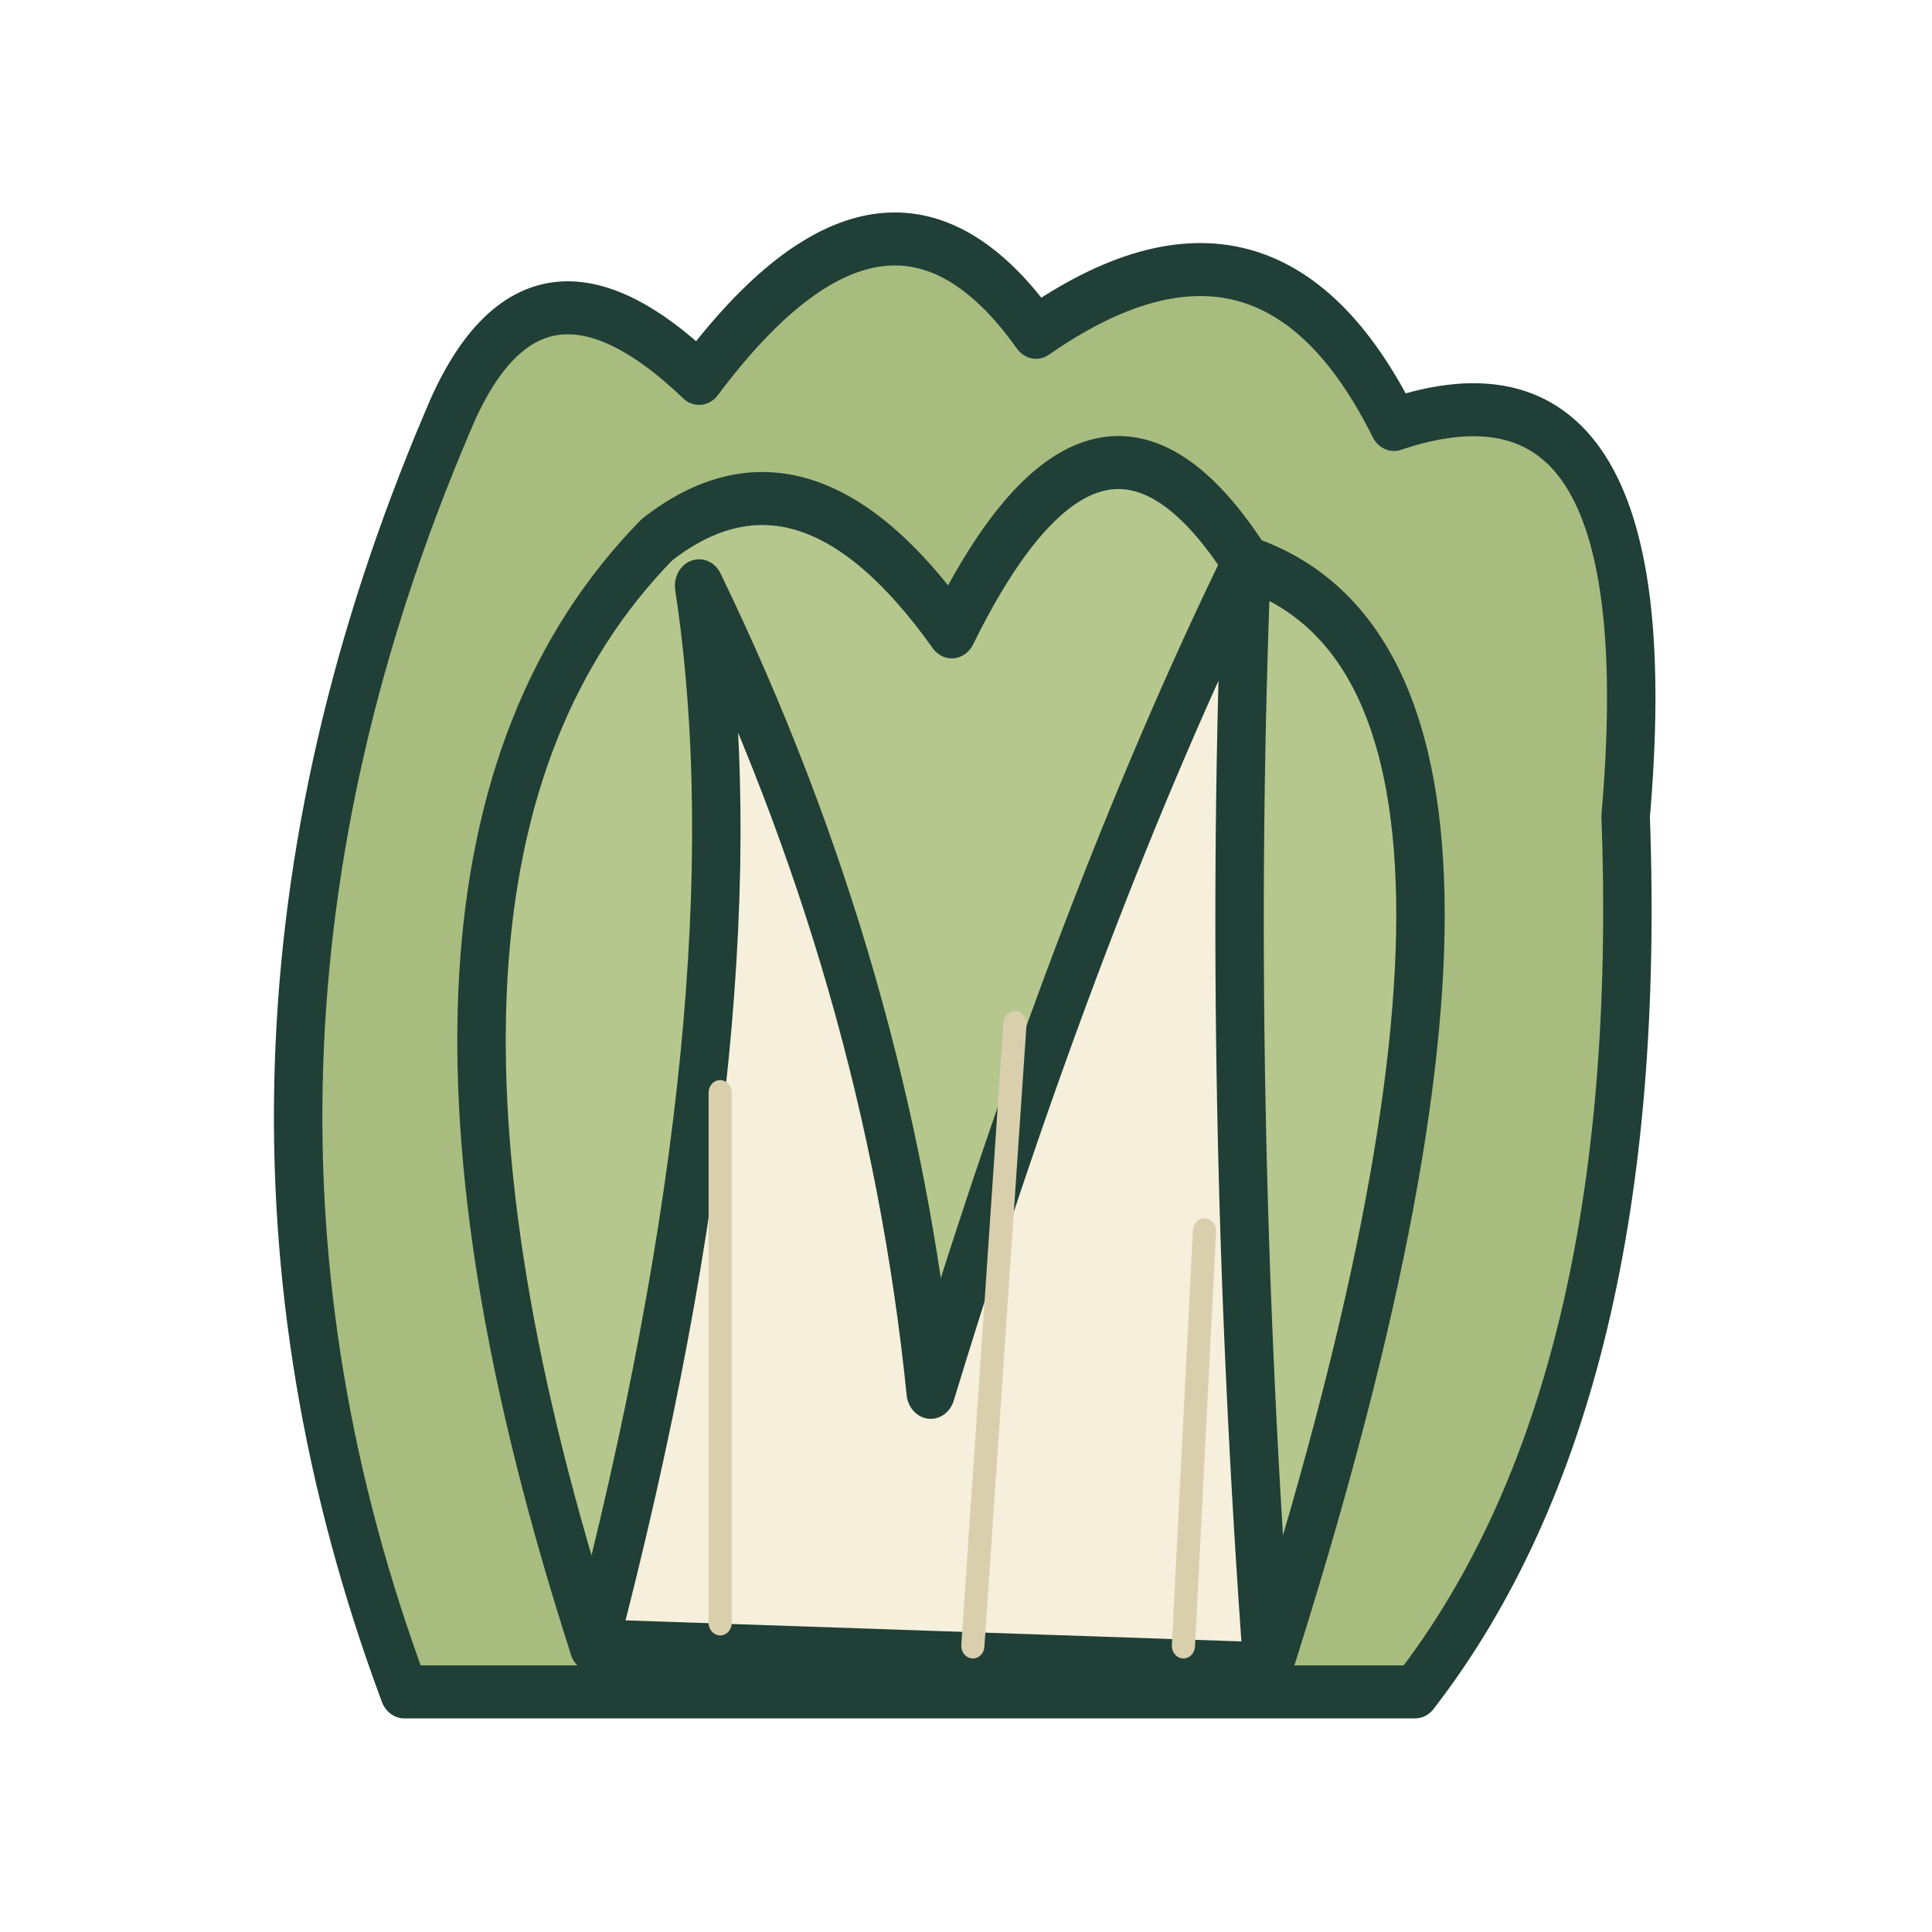
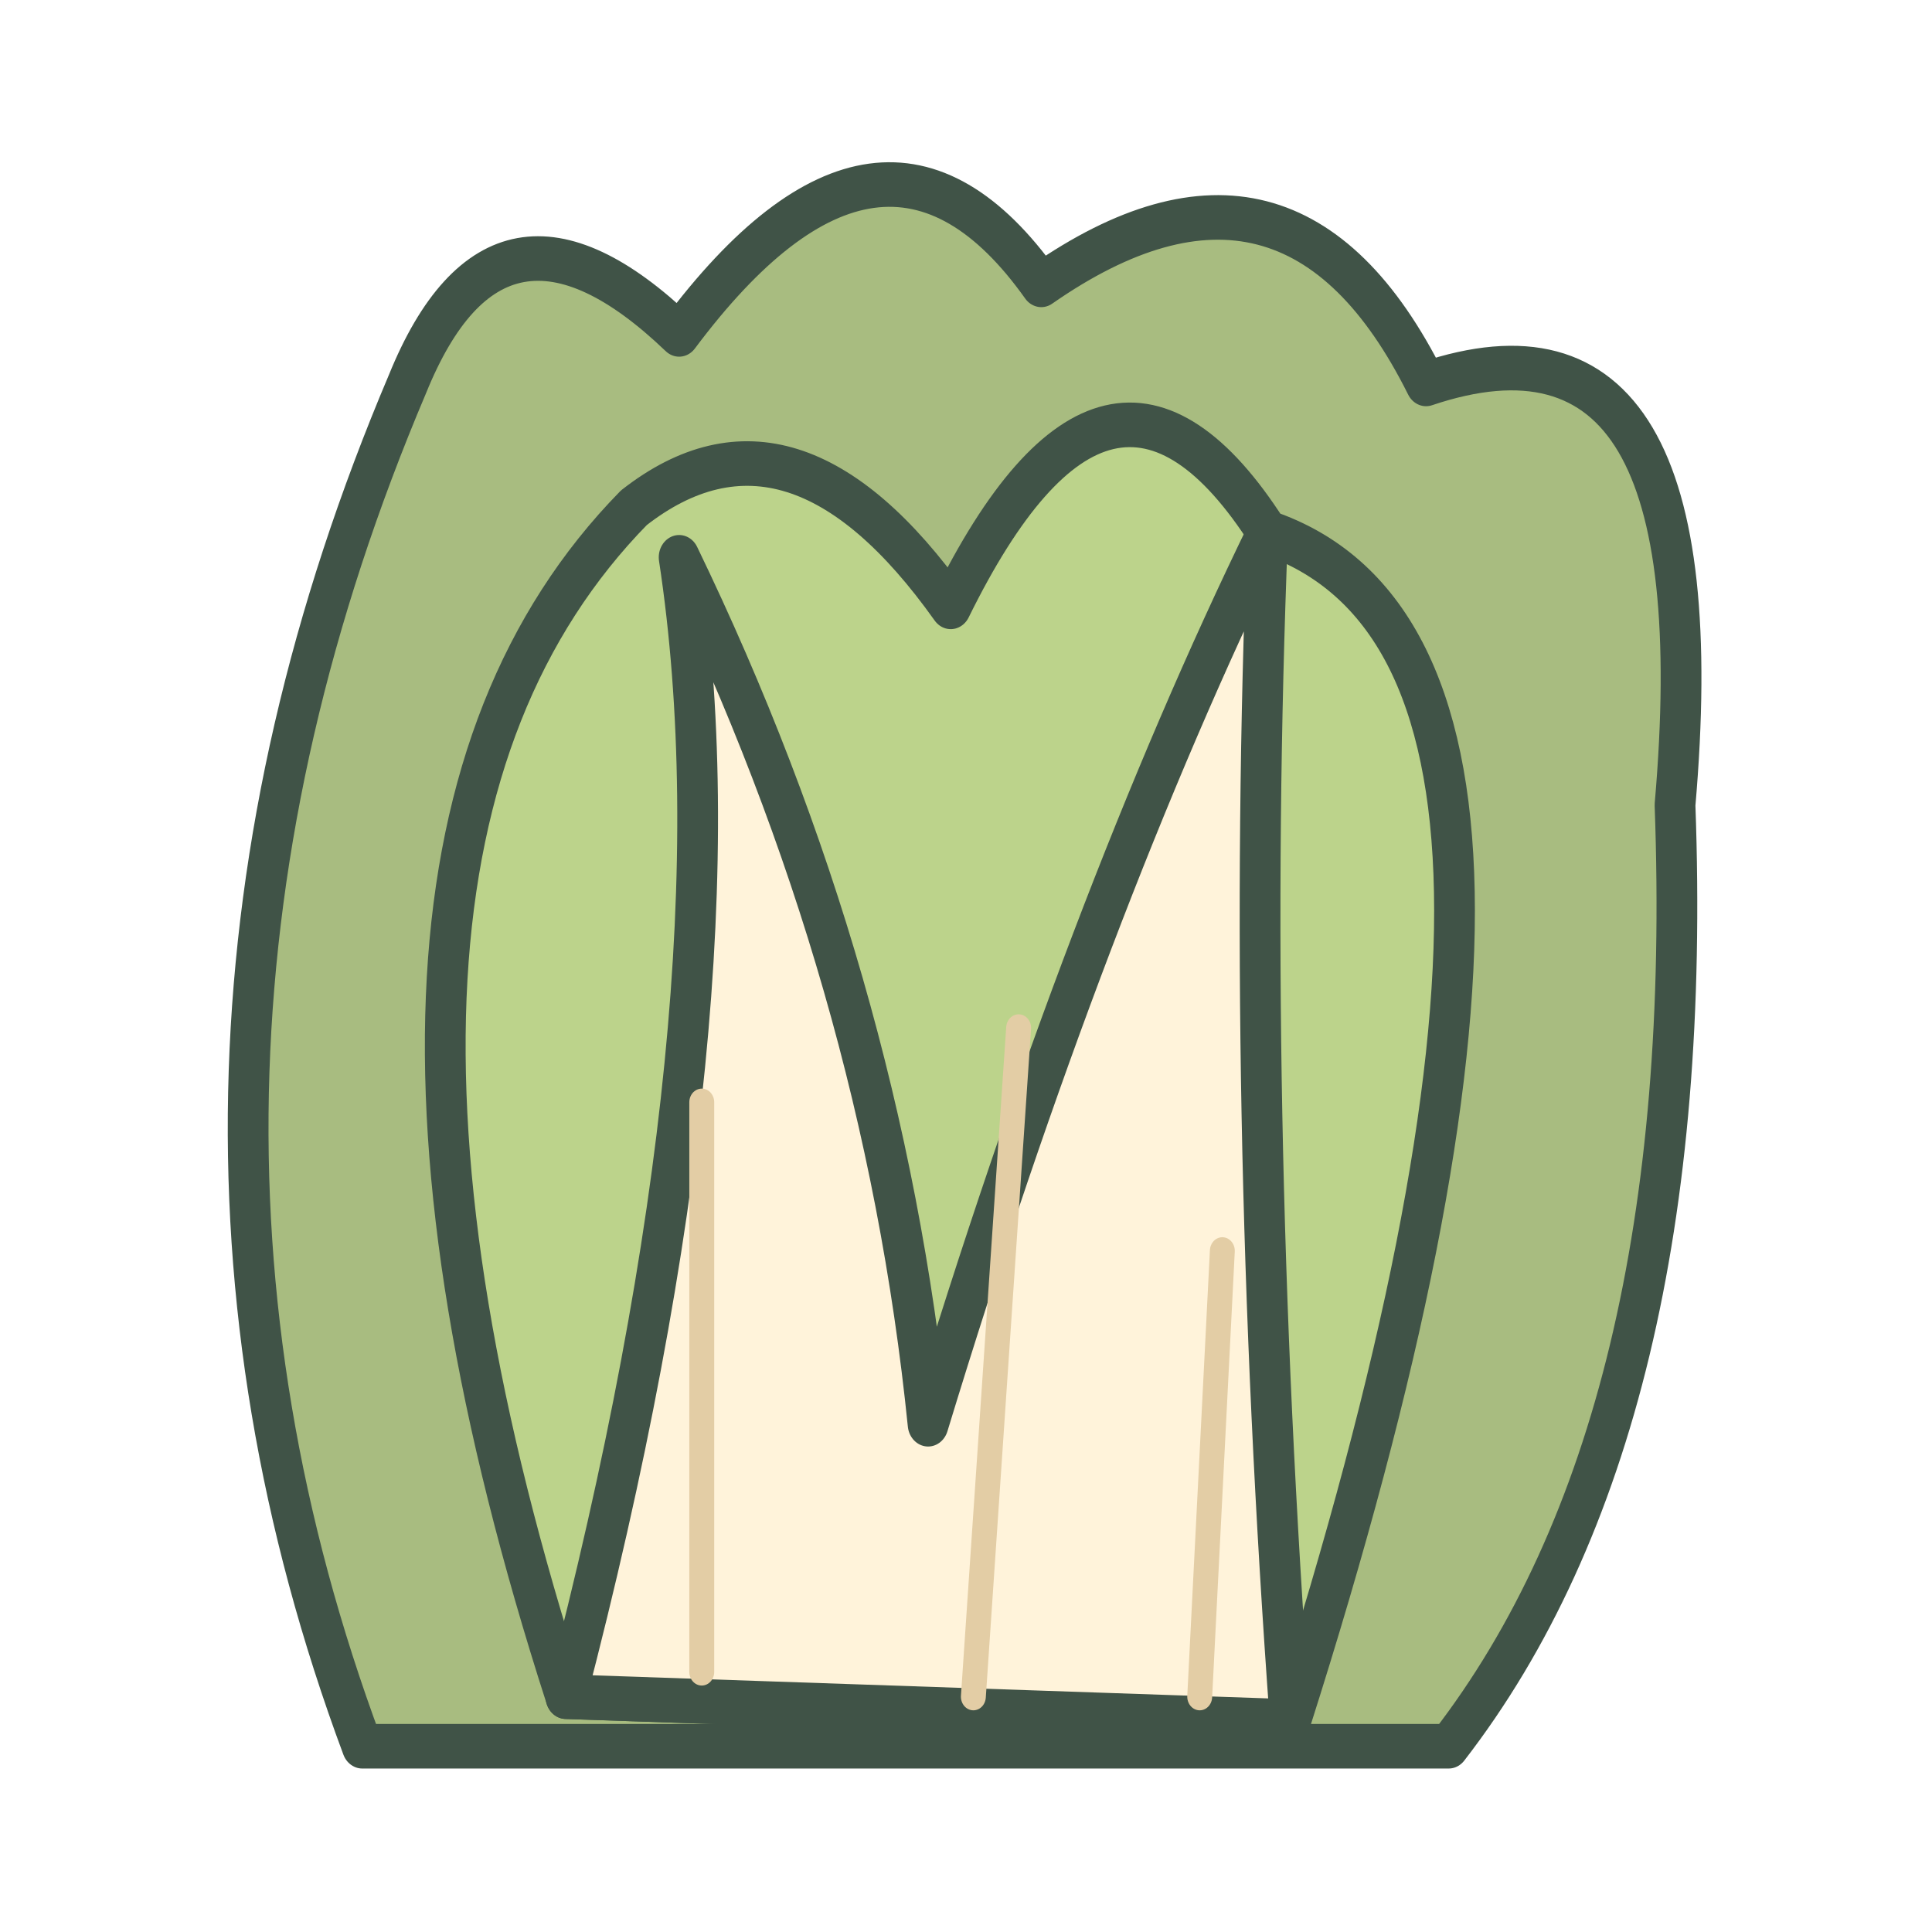
<svg xmlns="http://www.w3.org/2000/svg" width="96" height="96" viewBox="0 0 96 96">
-   <g transform="translate(-4.52871 -23.565) rotate(0) scale(1.14504 1.14504)">
+   <g transform="translate(-8.46157 -28.92312) rotate(0) scale(1.23077 1.23077)">
    <g transform="translate(3.224138 15) rotate(0) scale(0.9137931 1)">
-       <path d="M 20 79 Q 9 52 22 24 Q 26 15 34 22 Q 43 11 50 20 Q 61 13 67 24 Q 80 20 78 41 Q 79 66 68 79 Z" fill="#A8BC80" stroke="#203F36" stroke-width="2.3" stroke-linecap="round" stroke-linejoin="round" />
-       <path d="M 29 77 Q 17 43 32 29 Q 39 24 46 33 Q 53 20 60 30 Q 76 35 61 78 Z" fill="#B5C78C" stroke="#203F36" stroke-width="2.3" stroke-linecap="round" stroke-linejoin="round" />
-       <path d="M 29 77 Q 37 49 34 31 Q 43 48 45 66 Q 52 45 60 30 Q 59 53 61 78 Z" fill="#F5EFDC" stroke="#203F36" stroke-width="2.3" stroke-linecap="round" stroke-linejoin="round" />
-       <path d="M 35 76 L 35 53 M 47 77 L 49 50 M 57 77 L 58 59" fill="none" stroke="#D9CFAD" stroke-width="1.1" stroke-linecap="round" stroke-linejoin="round" />
+       <path d="M 20 79 Q 9 52 22 24 Q 26 15 34 22 Q 43 11 50 20 Q 61 13 67 24 Q 80 20 78 41 Q 79 66 68 79 Z" fill="#A8BC80" stroke="#405347" stroke-width="1.8" stroke-linecap="round" stroke-linejoin="round" />
+       <path d="M 29 77 Q 17 43 32 29 Q 39 24 46 33 Q 53 20 60 30 Q 76 35 61 78 Z" fill="#BCD38B" stroke="#405347" stroke-width="1.8" stroke-linecap="round" stroke-linejoin="round" />
+       <path d="M 29 77 Q 37 49 34 31 Q 43 48 45 66 Q 52 45 60 30 Q 59 53 61 78 Z" fill="#FFF3DA" stroke="#405347" stroke-width="1.8" stroke-linecap="round" stroke-linejoin="round" />
+       <path d="M 35 76 L 35 53 M 47 77 L 49 50 M 57 77 L 58 59" fill="none" stroke="#E3CDA5" stroke-width="1.1" stroke-linecap="round" stroke-linejoin="round" />
    </g>
  </g>
</svg>
